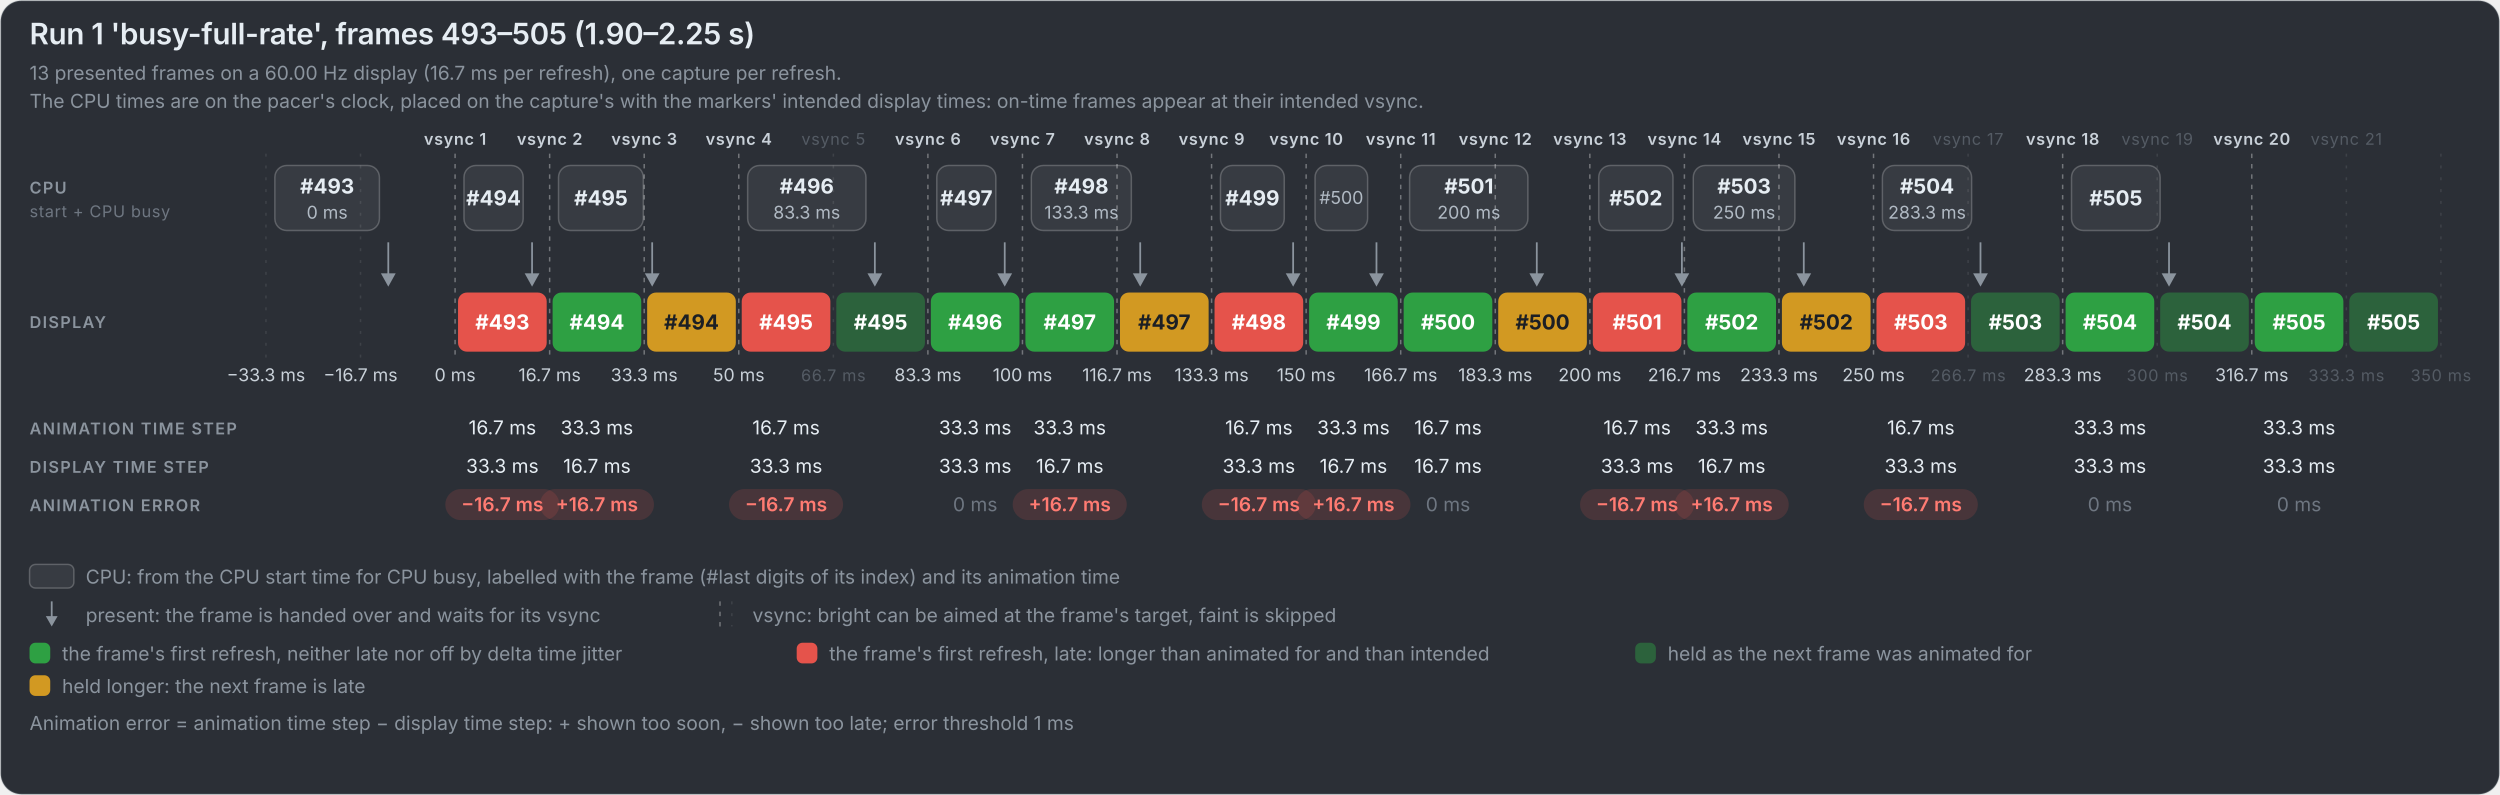
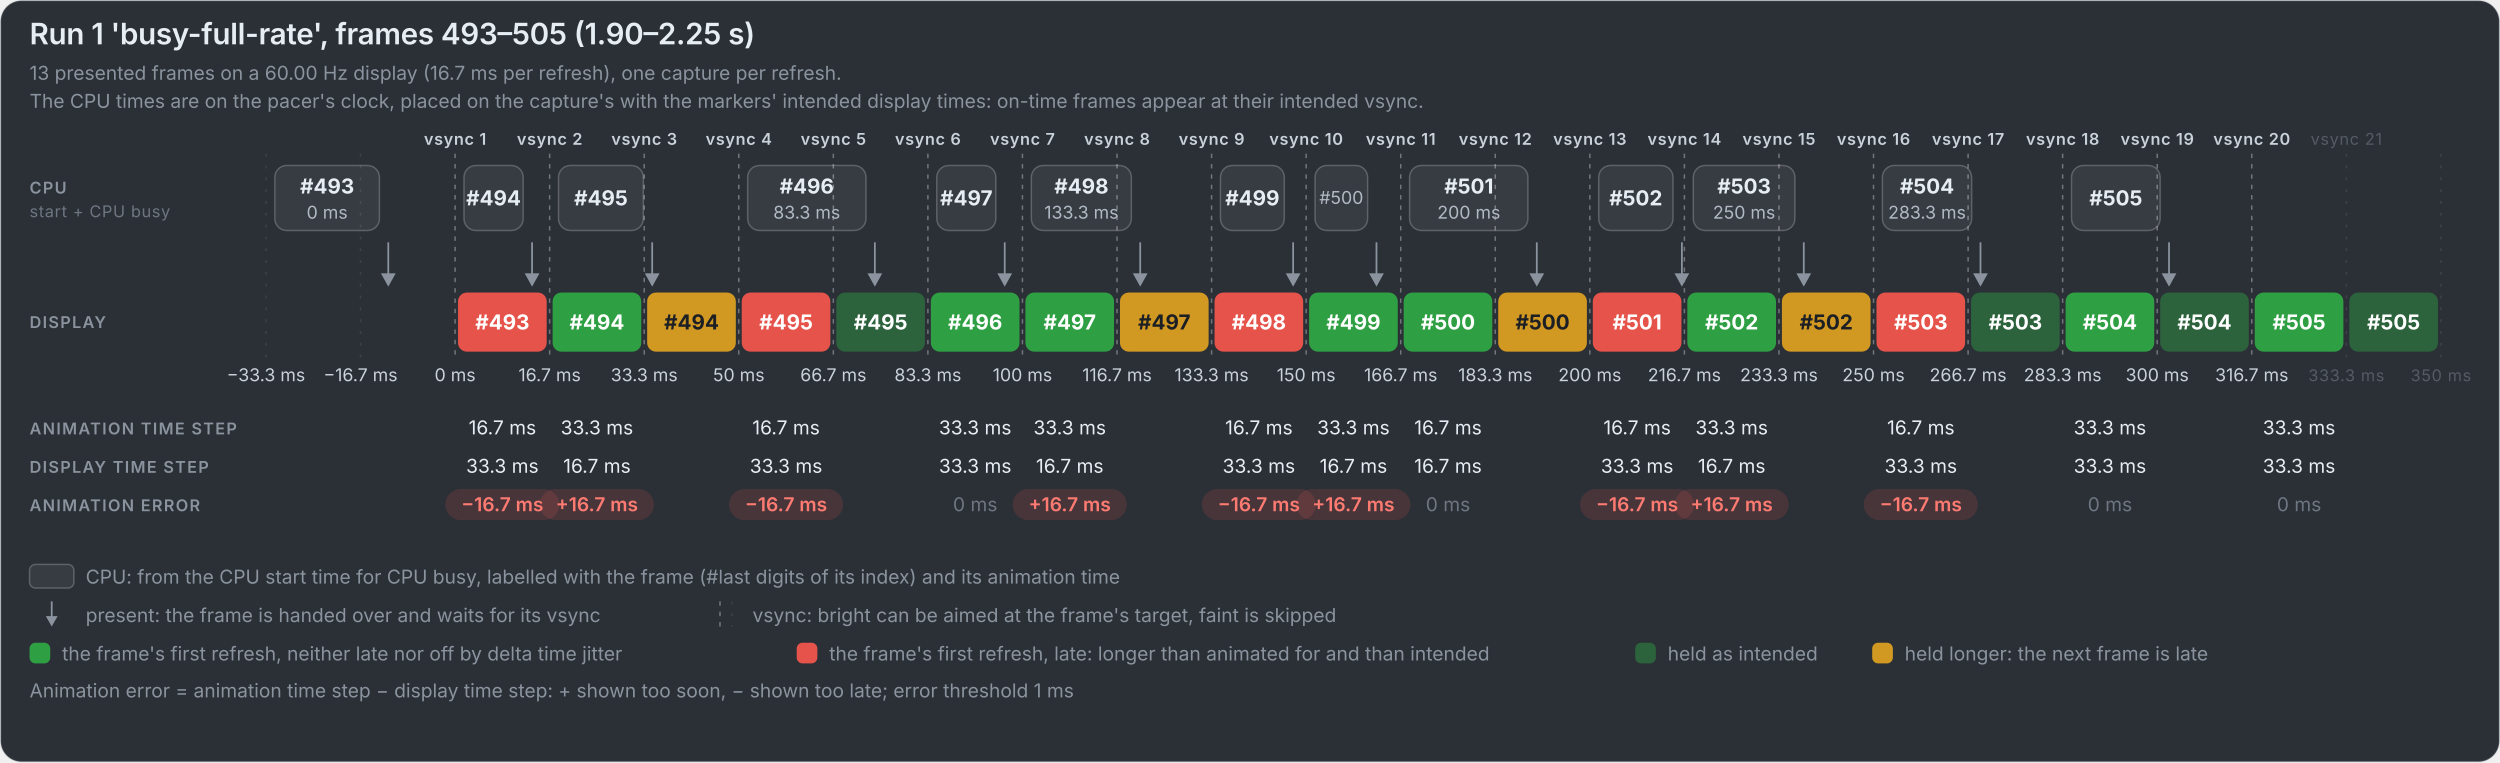
- <svg xmlns="http://www.w3.org/2000/svg" width="1692" height="538" viewBox="0 0 1692 538" role="img" aria-label="Run 1  'busy-full-rate', frames 493–505 (1.90–2.25 s)">
+ <svg xmlns="http://www.w3.org/2000/svg" width="1692" height="516" viewBox="0 0 1692 516" role="img" aria-label="Run 1  'busy-full-rate', frames 493–505 (1.90–2.25 s)">
  <style>
  text { font-family: "Segoe UI Variable Text", "Segoe UI", Inter, system-ui, -apple-system, "Helvetica Neue", Arial, sans-serif;
         font-size: 13px; fill: #e6edf3; font-variant-numeric: tabular-nums; }
  .card { fill: #1f242b; fill-opacity: 0.94; stroke: #8b949e; stroke-opacity: 0.25; stroke-width: 1; }
  .title { font-size: 20px; font-weight: 600; letter-spacing: -0.01em; }
  .sub { fill: #8b949e; }
  .label { font-size: 11px; font-weight: 600; letter-spacing: 0.08em; fill: #8b949e; }
  .vsync-n { font-size: 11px; fill: #6e7681; letter-spacing: 0.04em; }
  .axis { font-size: 12px; fill: #c9d1d9; }
  .vsync { stroke: #ffffff; stroke-opacity: 0.34; stroke-width: 1; stroke-dasharray: 3 4; }
  .vsync-skip { stroke: #ffffff; stroke-opacity: 0.09; stroke-width: 1; stroke-dasharray: 2 6; }
  .vsync-target { font-size: 11px; font-weight: 600; fill: #c9d1d9; letter-spacing: 0.04em; }
  .vsync-n-skip { font-size: 11px; fill: #545b64; letter-spacing: 0.04em; }
  .box { fill: #ffffff; fill-opacity: 0.06; stroke: #ffffff; stroke-opacity: 0.22; stroke-width: 1; }
  .frame { font-size: 14px; font-weight: 700; }
  .box-time { fill: #b1bac4; font-size: 12px; }
  .arrow { stroke: #8b949e; stroke-width: 1.2; }
  .arrowhead { fill: #8b949e; }
  .ok { fill: #2ea043; }
  .hold { fill: #2ea043; fill-opacity: 0.45; }
  .again { fill: #d29922; }
  .off { fill: #e5534b; }
  .off-jitter { fill: #e3b341; }
  .cell-text { font-size: 14px; font-weight: 700; fill: #ffffff; }
  .dark-text { fill: #1c1f24; }
  .zero { fill: #6e7681; }
  .err { fill: #ff7b72; font-weight: 600; }
  .err-pill { fill: #e5534b; fill-opacity: 0.16; }
  .err-jitter { fill: #e3b341; font-weight: 600; }
  .err-pill-jitter { fill: #e3b341; fill-opacity: 0.16; }
  .neutral { fill: #3d444d; }
  .lane { font-size: 15px; font-weight: 600; }
  .same { fill: #7ee787; font-weight: 600; }

  .tile { fill: #ffffff; fill-opacity: 0.05; stroke: #ffffff; stroke-opacity: 0.12; stroke-width: 1; }
  .tile-value { font-size: 20px; font-weight: 600; }
  .grid { stroke: #ffffff; stroke-opacity: 0.1; stroke-width: 1; }
  .zero-line { stroke: #ffffff; stroke-opacity: 0.45; stroke-width: 1; }
  .bar { fill: #e5534b; }
  .display-line { stroke: #2ea043; stroke-width: 2; fill: none; }
  .step-line { stroke: #58a6ff; stroke-width: 1.2; fill: none; stroke-linejoin: round; }
  .strip-a { fill: #6e7681; }
  .strip-b { fill: #adbac7; }
  .average-line { stroke: #d29922; stroke-width: 1.5; stroke-dasharray: 6 4; }
  .average-text { fill: #d29922; font-size: 12px; }

  .band { fill: #ffffff; fill-opacity: 0.06; }
  .error-refresh { stroke: #d29922; stroke-opacity: 0.8; stroke-width: 1; stroke-dasharray: 3 4; }
  .error-refresh-text { font-size: 11px; fill: #d29922; letter-spacing: 0.04em; }
  .held { stroke: #2ea043; stroke-width: 2.5; fill: none; }
  .held-late { stroke: #e5534b; stroke-width: 2.5; fill: none; }
  .bar-range { fill: #e5534b; fill-opacity: 0.3; }
  .static-band { fill: #a371f7; fill-opacity: 0.14; }
  .static-text { font-size: 11px; fill: #a371f7; letter-spacing: 0.04em; }
  .strip-static-a { fill: #a371f7; fill-opacity: 0.55; }
  .strip-static-b { fill: #a371f7; fill-opacity: 0.85; }
  .held-older { stroke: #db61a2; stroke-width: 2.5; fill: none; }
  .held-dropped { stroke: #f0883e; stroke-width: 2.5; fill: none; }
  .held-unknown { stroke: #768390; stroke-width: 2.5; stroke-dasharray: 4 3; fill: none; }
  .held-range-older { fill: #db61a2; fill-opacity: 0.3; }
  .held-range-dropped { fill: #f0883e; fill-opacity: 0.3; }
  .held-range-unknown { fill: #768390; fill-opacity: 0.3; }
  .held-fill-older { fill: #db61a2; }
  .held-fill-dropped { fill: #f0883e; }
  .held-fill-unknown { fill: #768390; }
  .strip-older { fill: #db61a2; }
  .strip-dropped { fill: #f0883e; }
  .key-pink { fill: #db61a2; }
  .key-orange { fill: #f0883e; }
  .key-unknown { fill: #768390; }
  .key-faint { fill: #ffffff; fill-opacity: 0.3; }
  .key-amber { fill: #d29922; }
  .key-green { fill: #2ea043; }
  .key-red { fill: #e5534b; }
  .key-blue { fill: #58a6ff; }
  .key-blue-faint { fill: #58a6ff; fill-opacity: 0.45; }
  .key-violet-a { fill: #a371f7; fill-opacity: 0.55; }
  .key-violet-b { fill: #a371f7; fill-opacity: 0.85; }
  .key-grey { fill: #3d444d; }
  .held-fill { fill: #2ea043; }
  .held-fill-late { fill: #e5534b; }
  .held-range { fill: #2ea043; fill-opacity: 0.3; }
  .held-range-late { fill: #e5534b; fill-opacity: 0.3; }
  .riser { stroke: #ffffff; stroke-opacity: 0.3; stroke-width: 1; fill: none; }
  .late-line { stroke: #e5534b; stroke-width: 1.5; fill: none; stroke-linejoin: round; }
  .late-line-adapted { stroke: #d29922; stroke-width: 1.5; fill: none; stroke-linejoin: round; }
  .late-line-none { stroke: #2ea043; stroke-width: 1.5; fill: none; stroke-linejoin: round; }
  .frametime { stroke: #58a6ff; stroke-width: 2.5; fill: none; }
  .frametime-range { fill: #58a6ff; fill-opacity: 0.3; }
  .step-range { fill: #58a6ff; fill-opacity: 0.25; }
  .frametime-fill { fill: #58a6ff; }
  .cpu-busy { fill: #58a6ff; fill-opacity: 0.22; }
  .strip-late { fill: #e5534b; }
  .bar-jitter { fill: #e3b341; }
  .bar-range-jitter { fill: #e3b341; fill-opacity: 0.3; }
  .strip-jitter { fill: #e3b341; }
  .key-jitter { fill: #e3b341; }
  .hist-bar { fill: #58a6ff; }
  .curve { stroke: #58a6ff; stroke-width: 2; fill: none; stroke-linejoin: round; }
  .clip-mark { fill: #e5534b; }
  .clip-text { font-size: 11px; fill: #e6edf3; }
  .warn { fill: #d29922; }
  .event-track { fill: #ffffff; fill-opacity: 0.05; }
  .event-dropped { fill: #f0883e; }
  .event-older { fill: #db61a2; }
  .event-torn { fill: #39c5cf; }
  .event-gap { fill: #768390; }
  .event-undecoded { fill: #545d68; }
  .key-cyan { fill: #39c5cf; }
  .key-undecoded { fill: #545d68; }
  .ref-target { stroke: #adbac7; stroke-width: 1.5; stroke-dasharray: 5 4; fill: none; }
  .ref-preferred { stroke: #d29922; stroke-width: 1.5; stroke-dasharray: 5 4; fill: none; }
  .key-light { fill: #adbac7; }
</style>
-   <rect class="card" x="0.5" y="0.5" width="1691" height="537" rx="14" />
+   <rect class="card" x="0.5" y="0.5" width="1691" height="515" rx="14" />
  <text x="20.0" y="30.0" text-anchor="start" class="title">Run 1  'busy-full-rate', frames 493–505 (1.90–2.25 s)</text>
  <text x="20.0" y="54.0" text-anchor="start" class="sub">13 presented frames on a 60.00 Hz display (16.7 ms per refresh), one capture per refresh.</text>
  <text x="20.0" y="73.0" text-anchor="start" class="sub">The CPU times are on the pacer's clock, placed on the capture's with the markers' intended display times: on-time frames appear at their intended vsync.</text>
  <g transform="translate(0 0)">
    <line class="vsync-skip" x1="180.0" y1="104" x2="180.0" y2="243.0" />
    <text x="180.0" y="258.0" text-anchor="middle" class="axis">−33.3 ms</text>
    <line class="vsync-skip" x1="244.0" y1="104" x2="244.0" y2="243.0" />
    <text x="244.0" y="258.0" text-anchor="middle" class="axis">−16.7 ms</text>
    <line class="vsync" x1="308.0" y1="104" x2="308.0" y2="243.0" />
    <text x="308.0" y="258.0" text-anchor="middle" class="axis">0 ms</text>
    <text x="308.0" y="98.0" text-anchor="middle" class="vsync-target">vsync 1</text>
    <line class="vsync" x1="372.0" y1="104" x2="372.0" y2="243.0" />
    <text x="372.0" y="258.0" text-anchor="middle" class="axis">16.7 ms</text>
    <text x="372.0" y="98.0" text-anchor="middle" class="vsync-target">vsync 2</text>
    <line class="vsync" x1="436.0" y1="104" x2="436.0" y2="243.0" />
    <text x="436.0" y="258.0" text-anchor="middle" class="axis">33.3 ms</text>
    <text x="436.0" y="98.0" text-anchor="middle" class="vsync-target">vsync 3</text>
    <line class="vsync" x1="500.0" y1="104" x2="500.0" y2="243.0" />
    <text x="500.0" y="258.0" text-anchor="middle" class="axis">50 ms</text>
    <text x="500.0" y="98.0" text-anchor="middle" class="vsync-target">vsync 4</text>
-     <line class="vsync-skip" x1="564.0" y1="104" x2="564.0" y2="243.0" />
-     <text x="564.0" y="258.0" text-anchor="middle" class="vsync-n-skip">66.7 ms</text>
-     <text x="564.0" y="98.0" text-anchor="middle" class="vsync-n-skip">vsync 5</text>
+     <line class="vsync" x1="564.0" y1="104" x2="564.0" y2="243.0" />
+     <text x="564.0" y="258.0" text-anchor="middle" class="axis">66.7 ms</text>
+     <text x="564.0" y="98.0" text-anchor="middle" class="vsync-target">vsync 5</text>
    <line class="vsync" x1="628.0" y1="104" x2="628.0" y2="243.0" />
    <text x="628.0" y="258.0" text-anchor="middle" class="axis">83.3 ms</text>
    <text x="628.0" y="98.0" text-anchor="middle" class="vsync-target">vsync 6</text>
    <line class="vsync" x1="692.0" y1="104" x2="692.0" y2="243.0" />
    <text x="692.0" y="258.0" text-anchor="middle" class="axis">100 ms</text>
    <text x="692.0" y="98.0" text-anchor="middle" class="vsync-target">vsync 7</text>
    <line class="vsync" x1="756.0" y1="104" x2="756.0" y2="243.0" />
    <text x="756.0" y="258.0" text-anchor="middle" class="axis">116.7 ms</text>
    <text x="756.0" y="98.0" text-anchor="middle" class="vsync-target">vsync 8</text>
    <line class="vsync" x1="820.0" y1="104" x2="820.0" y2="243.0" />
    <text x="820.0" y="258.0" text-anchor="middle" class="axis">133.3 ms</text>
    <text x="820.0" y="98.0" text-anchor="middle" class="vsync-target">vsync 9</text>
    <line class="vsync" x1="884.0" y1="104" x2="884.0" y2="243.0" />
    <text x="884.0" y="258.0" text-anchor="middle" class="axis">150 ms</text>
    <text x="884.0" y="98.0" text-anchor="middle" class="vsync-target">vsync 10</text>
    <line class="vsync" x1="948.0" y1="104" x2="948.0" y2="243.0" />
    <text x="948.0" y="258.0" text-anchor="middle" class="axis">166.7 ms</text>
    <text x="948.0" y="98.0" text-anchor="middle" class="vsync-target">vsync 11</text>
    <line class="vsync" x1="1012.0" y1="104" x2="1012.0" y2="243.0" />
    <text x="1012.0" y="258.0" text-anchor="middle" class="axis">183.3 ms</text>
    <text x="1012.0" y="98.0" text-anchor="middle" class="vsync-target">vsync 12</text>
    <line class="vsync" x1="1076.0" y1="104" x2="1076.0" y2="243.0" />
    <text x="1076.0" y="258.0" text-anchor="middle" class="axis">200 ms</text>
    <text x="1076.0" y="98.0" text-anchor="middle" class="vsync-target">vsync 13</text>
    <line class="vsync" x1="1140.0" y1="104" x2="1140.0" y2="243.0" />
    <text x="1140.0" y="258.0" text-anchor="middle" class="axis">216.7 ms</text>
    <text x="1140.0" y="98.0" text-anchor="middle" class="vsync-target">vsync 14</text>
    <line class="vsync" x1="1204.0" y1="104" x2="1204.0" y2="243.0" />
    <text x="1204.0" y="258.0" text-anchor="middle" class="axis">233.3 ms</text>
    <text x="1204.0" y="98.0" text-anchor="middle" class="vsync-target">vsync 15</text>
    <line class="vsync" x1="1268.0" y1="104" x2="1268.0" y2="243.0" />
    <text x="1268.0" y="258.0" text-anchor="middle" class="axis">250 ms</text>
    <text x="1268.0" y="98.0" text-anchor="middle" class="vsync-target">vsync 16</text>
-     <line class="vsync-skip" x1="1332.0" y1="104" x2="1332.0" y2="243.0" />
-     <text x="1332.0" y="258.0" text-anchor="middle" class="vsync-n-skip">266.7 ms</text>
-     <text x="1332.0" y="98.0" text-anchor="middle" class="vsync-n-skip">vsync 17</text>
+     <line class="vsync" x1="1332.0" y1="104" x2="1332.0" y2="243.0" />
+     <text x="1332.0" y="258.0" text-anchor="middle" class="axis">266.7 ms</text>
+     <text x="1332.0" y="98.0" text-anchor="middle" class="vsync-target">vsync 17</text>
    <line class="vsync" x1="1396.0" y1="104" x2="1396.0" y2="243.0" />
    <text x="1396.0" y="258.0" text-anchor="middle" class="axis">283.3 ms</text>
    <text x="1396.0" y="98.0" text-anchor="middle" class="vsync-target">vsync 18</text>
-     <line class="vsync-skip" x1="1460.0" y1="104" x2="1460.0" y2="243.0" />
-     <text x="1460.0" y="258.0" text-anchor="middle" class="vsync-n-skip">300 ms</text>
-     <text x="1460.0" y="98.0" text-anchor="middle" class="vsync-n-skip">vsync 19</text>
+     <line class="vsync" x1="1460.0" y1="104" x2="1460.0" y2="243.0" />
+     <text x="1460.0" y="258.0" text-anchor="middle" class="axis">300 ms</text>
+     <text x="1460.0" y="98.0" text-anchor="middle" class="vsync-target">vsync 19</text>
    <line class="vsync" x1="1524.0" y1="104" x2="1524.0" y2="243.0" />
    <text x="1524.0" y="258.0" text-anchor="middle" class="axis">316.7 ms</text>
    <text x="1524.0" y="98.0" text-anchor="middle" class="vsync-target">vsync 20</text>
    <line class="vsync-skip" x1="1588.0" y1="104" x2="1588.0" y2="243.0" />
    <text x="1588.0" y="258.0" text-anchor="middle" class="vsync-n-skip">333.3 ms</text>
    <text x="1588.0" y="98.0" text-anchor="middle" class="vsync-n-skip">vsync 21</text>
    <line class="vsync-skip" x1="1652.0" y1="104" x2="1652.0" y2="243.0" />
    <text x="1652.0" y="258.0" text-anchor="middle" class="vsync-n-skip">350 ms</text>
    <text x="20.0" y="131.0" text-anchor="start" class="label">CPU</text>
    <text x="20.0" y="147.0" text-anchor="start" class="vsync-n">start + CPU busy</text>
    <text x="20.0" y="222.0" text-anchor="start" class="label">DISPLAY</text>
    <text x="20.0" y="294.0" text-anchor="start" class="label">ANIMATION TIME STEP</text>
    <text x="20.0" y="320.0" text-anchor="start" class="label">DISPLAY TIME STEP</text>
    <text x="20.0" y="346.0" text-anchor="start" class="label">ANIMATION ERROR</text>
    <rect class="box" x="186.0" y="112.0" width="70.8" height="44" rx="8" />
    <text x="221.4" y="131.0" text-anchor="middle" class="frame">#493</text>
    <text x="221.4" y="148.0" text-anchor="middle" class="box-time">0 ms</text>
    <line class="arrow" x1="262.8" y1="164.0" x2="262.8" y2="186.0" />
    <path class="arrowhead" d="M257.8,185.0 L267.8,185.0 L262.8,194.0 z" />
    <rect class="box" x="314.0" y="112.0" width="40.1" height="44" rx="8" />
    <text x="334.0" y="139.0" text-anchor="middle" class="frame">#494</text>
    <line class="arrow" x1="360.1" y1="164.0" x2="360.1" y2="186.0" />
    <path class="arrowhead" d="M355.1,185.0 L365.1,185.0 L360.1,194.0 z" />
    <rect class="box" x="378.0" y="112.0" width="57.4" height="44" rx="8" />
    <text x="406.7" y="139.0" text-anchor="middle" class="frame">#495</text>
    <line class="arrow" x1="441.4" y1="164.0" x2="441.4" y2="186.0" />
    <path class="arrowhead" d="M436.4,185.0 L446.4,185.0 L441.4,194.0 z" />
    <rect class="box" x="506.0" y="112.0" width="80.1" height="44" rx="8" />
    <text x="546.0" y="131.0" text-anchor="middle" class="frame">#496</text>
    <text x="546.0" y="148.0" text-anchor="middle" class="box-time">83.3 ms</text>
    <line class="arrow" x1="592.1" y1="164.0" x2="592.1" y2="186.0" />
    <path class="arrowhead" d="M587.1,185.0 L597.1,185.0 L592.1,194.0 z" />
    <rect class="box" x="634.0" y="112.0" width="40.0" height="44" rx="8" />
    <text x="654.0" y="139.0" text-anchor="middle" class="frame">#497</text>
    <line class="arrow" x1="680.0" y1="164.0" x2="680.0" y2="186.0" />
    <path class="arrowhead" d="M675.0,185.0 L685.0,185.0 L680.0,194.0 z" />
    <rect class="box" x="698.0" y="112.0" width="67.7" height="44" rx="8" />
    <text x="731.9" y="131.0" text-anchor="middle" class="frame">#498</text>
    <text x="731.9" y="148.0" text-anchor="middle" class="box-time">133.3 ms</text>
    <line class="arrow" x1="771.7" y1="164.0" x2="771.7" y2="186.0" />
    <path class="arrowhead" d="M766.7,185.0 L776.7,185.0 L771.7,194.0 z" />
    <rect class="box" x="826.0" y="112.0" width="43.2" height="44" rx="8" />
    <text x="847.6" y="139.0" text-anchor="middle" class="frame">#499</text>
    <line class="arrow" x1="875.2" y1="164.0" x2="875.2" y2="186.0" />
    <path class="arrowhead" d="M870.2,185.0 L880.2,185.0 L875.2,194.0 z" />
    <rect class="box" x="890.0" y="112.0" width="35.6" height="44" rx="8" />
    <text x="907.8" y="138.0" text-anchor="middle" class="box-time">#500</text>
    <line class="arrow" x1="931.6" y1="164.0" x2="931.6" y2="186.0" />
    <path class="arrowhead" d="M926.6,185.0 L936.6,185.0 L931.6,194.0 z" />
    <rect class="box" x="954.0" y="112.0" width="80.1" height="44" rx="8" />
    <text x="994.1" y="131.0" text-anchor="middle" class="frame">#501</text>
    <text x="994.1" y="148.0" text-anchor="middle" class="box-time">200 ms</text>
    <line class="arrow" x1="1040.1" y1="164.0" x2="1040.1" y2="186.0" />
    <path class="arrowhead" d="M1035.1,185.0 L1045.1,185.0 L1040.1,194.0 z" />
    <rect class="box" x="1082.0" y="112.0" width="50.3" height="44" rx="8" />
    <text x="1107.1" y="139.0" text-anchor="middle" class="frame">#502</text>
    <line class="arrow" x1="1138.3" y1="164.0" x2="1138.3" y2="186.0" />
    <path class="arrowhead" d="M1133.3,185.0 L1143.3,185.0 L1138.3,194.0 z" />
    <rect class="box" x="1146.0" y="112.0" width="68.8" height="44" rx="8" />
    <text x="1180.4" y="131.0" text-anchor="middle" class="frame">#503</text>
    <text x="1180.4" y="148.0" text-anchor="middle" class="box-time">250 ms</text>
    <line class="arrow" x1="1220.8" y1="164.0" x2="1220.8" y2="186.0" />
    <path class="arrowhead" d="M1215.8,185.0 L1225.8,185.0 L1220.8,194.0 z" />
    <rect class="box" x="1274.0" y="112.0" width="60.4" height="44" rx="8" />
    <text x="1304.2" y="131.0" text-anchor="middle" class="frame">#504</text>
    <text x="1304.2" y="148.0" text-anchor="middle" class="box-time">283.3 ms</text>
    <line class="arrow" x1="1340.4" y1="164.0" x2="1340.4" y2="186.0" />
    <path class="arrowhead" d="M1335.4,185.0 L1345.4,185.0 L1340.4,194.0 z" />
    <rect class="box" x="1402.0" y="112.0" width="60.0" height="44" rx="8" />
    <text x="1432.0" y="139.0" text-anchor="middle" class="frame">#505</text>
    <line class="arrow" x1="1468.0" y1="164.0" x2="1468.0" y2="186.0" />
    <path class="arrowhead" d="M1463.0,185.0 L1473.0,185.0 L1468.0,194.0 z" />
    <rect class="off" x="310.0" y="198.0" width="60.0" height="40" rx="6" />
    <text x="340.0" y="223.0" text-anchor="middle" class="cell-text">#493</text>
    <text x="340.0" y="294.0" text-anchor="middle">16.7 ms</text>
    <text x="340.0" y="320.0" text-anchor="middle">33.3 ms</text>
    <rect class="err-pill" x="301.4" y="331.0" width="77.2" height="21" rx="10.5" />
    <text x="340.0" y="346.0" text-anchor="middle" class="err">−16.7 ms</text>
    <rect class="ok" x="374.0" y="198.0" width="60.0" height="40" rx="6" />
    <text x="404.0" y="223.0" text-anchor="middle" class="cell-text">#494</text>
    <rect class="again" x="438.0" y="198.0" width="60.0" height="40" rx="6" />
    <text x="468.0" y="223.0" text-anchor="middle" class="cell-text dark-text">#494</text>
    <text x="404.0" y="294.0" text-anchor="middle">33.3 ms</text>
    <text x="404.0" y="320.0" text-anchor="middle">16.7 ms</text>
    <rect class="err-pill" x="365.4" y="331.0" width="77.2" height="21" rx="10.5" />
    <text x="404.0" y="346.0" text-anchor="middle" class="err">+16.7 ms</text>
    <rect class="off" x="502.0" y="198.0" width="60.0" height="40" rx="6" />
    <text x="532.0" y="223.0" text-anchor="middle" class="cell-text">#495</text>
    <rect class="hold" x="566.0" y="198.0" width="60.0" height="40" rx="6" />
    <text x="596.0" y="223.0" text-anchor="middle" class="cell-text">#495</text>
    <text x="532.0" y="294.0" text-anchor="middle">16.7 ms</text>
    <text x="532.0" y="320.0" text-anchor="middle">33.3 ms</text>
    <rect class="err-pill" x="493.4" y="331.0" width="77.2" height="21" rx="10.5" />
    <text x="532.0" y="346.0" text-anchor="middle" class="err">−16.7 ms</text>
    <rect class="ok" x="630.0" y="198.0" width="60.0" height="40" rx="6" />
    <text x="660.0" y="223.0" text-anchor="middle" class="cell-text">#496</text>
    <text x="660.0" y="294.0" text-anchor="middle">33.3 ms</text>
    <text x="660.0" y="320.0" text-anchor="middle">33.3 ms</text>
    <text x="660.0" y="346.0" text-anchor="middle" class="zero">0 ms</text>
    <rect class="ok" x="694.0" y="198.0" width="60.0" height="40" rx="6" />
    <text x="724.0" y="223.0" text-anchor="middle" class="cell-text">#497</text>
    <rect class="again" x="758.0" y="198.0" width="60.0" height="40" rx="6" />
    <text x="788.0" y="223.0" text-anchor="middle" class="cell-text dark-text">#497</text>
    <text x="724.0" y="294.0" text-anchor="middle">33.3 ms</text>
    <text x="724.0" y="320.0" text-anchor="middle">16.7 ms</text>
    <rect class="err-pill" x="685.4" y="331.0" width="77.2" height="21" rx="10.5" />
    <text x="724.0" y="346.0" text-anchor="middle" class="err">+16.7 ms</text>
    <rect class="off" x="822.0" y="198.0" width="60.0" height="40" rx="6" />
    <text x="852.0" y="223.0" text-anchor="middle" class="cell-text">#498</text>
    <text x="852.0" y="294.0" text-anchor="middle">16.7 ms</text>
    <text x="852.0" y="320.0" text-anchor="middle">33.3 ms</text>
    <rect class="err-pill" x="813.4" y="331.0" width="77.2" height="21" rx="10.5" />
    <text x="852.0" y="346.0" text-anchor="middle" class="err">−16.7 ms</text>
    <rect class="ok" x="886.0" y="198.0" width="60.0" height="40" rx="6" />
    <text x="916.0" y="223.0" text-anchor="middle" class="cell-text">#499</text>
    <text x="916.0" y="294.0" text-anchor="middle">33.3 ms</text>
    <text x="916.0" y="320.0" text-anchor="middle">16.7 ms</text>
    <rect class="err-pill" x="877.4" y="331.0" width="77.2" height="21" rx="10.5" />
    <text x="916.0" y="346.0" text-anchor="middle" class="err">+16.7 ms</text>
    <rect class="ok" x="950.0" y="198.0" width="60.0" height="40" rx="6" />
    <text x="980.0" y="223.0" text-anchor="middle" class="cell-text">#500</text>
    <rect class="again" x="1014.0" y="198.0" width="60.0" height="40" rx="6" />
    <text x="1044.0" y="223.0" text-anchor="middle" class="cell-text dark-text">#500</text>
    <text x="980.0" y="294.0" text-anchor="middle">16.7 ms</text>
    <text x="980.0" y="320.0" text-anchor="middle">16.7 ms</text>
    <text x="980.0" y="346.0" text-anchor="middle" class="zero">0 ms</text>
    <rect class="off" x="1078.0" y="198.0" width="60.0" height="40" rx="6" />
    <text x="1108.0" y="223.0" text-anchor="middle" class="cell-text">#501</text>
    <text x="1108.0" y="294.0" text-anchor="middle">16.7 ms</text>
    <text x="1108.0" y="320.0" text-anchor="middle">33.3 ms</text>
    <rect class="err-pill" x="1069.4" y="331.0" width="77.2" height="21" rx="10.5" />
    <text x="1108.0" y="346.0" text-anchor="middle" class="err">−16.7 ms</text>
    <rect class="ok" x="1142.0" y="198.0" width="60.0" height="40" rx="6" />
    <text x="1172.0" y="223.0" text-anchor="middle" class="cell-text">#502</text>
    <rect class="again" x="1206.0" y="198.0" width="60.0" height="40" rx="6" />
    <text x="1236.0" y="223.0" text-anchor="middle" class="cell-text dark-text">#502</text>
    <text x="1172.0" y="294.0" text-anchor="middle">33.3 ms</text>
    <text x="1172.0" y="320.0" text-anchor="middle">16.7 ms</text>
    <rect class="err-pill" x="1133.4" y="331.0" width="77.2" height="21" rx="10.5" />
    <text x="1172.0" y="346.0" text-anchor="middle" class="err">+16.7 ms</text>
    <rect class="off" x="1270.0" y="198.0" width="60.0" height="40" rx="6" />
    <text x="1300.0" y="223.0" text-anchor="middle" class="cell-text">#503</text>
    <rect class="hold" x="1334.0" y="198.0" width="60.0" height="40" rx="6" />
    <text x="1364.0" y="223.0" text-anchor="middle" class="cell-text">#503</text>
    <text x="1300.0" y="294.0" text-anchor="middle">16.7 ms</text>
    <text x="1300.0" y="320.0" text-anchor="middle">33.3 ms</text>
    <rect class="err-pill" x="1261.4" y="331.0" width="77.2" height="21" rx="10.5" />
    <text x="1300.0" y="346.0" text-anchor="middle" class="err">−16.7 ms</text>
    <rect class="ok" x="1398.0" y="198.0" width="60.0" height="40" rx="6" />
    <text x="1428.0" y="223.0" text-anchor="middle" class="cell-text">#504</text>
    <rect class="hold" x="1462.0" y="198.0" width="60.0" height="40" rx="6" />
    <text x="1492.0" y="223.0" text-anchor="middle" class="cell-text">#504</text>
    <text x="1428.0" y="294.0" text-anchor="middle">33.3 ms</text>
    <text x="1428.0" y="320.0" text-anchor="middle">33.3 ms</text>
    <text x="1428.0" y="346.0" text-anchor="middle" class="zero">0 ms</text>
    <rect class="ok" x="1526.0" y="198.0" width="60.0" height="40" rx="6" />
    <text x="1556.0" y="223.0" text-anchor="middle" class="cell-text">#505</text>
    <rect class="hold" x="1590.0" y="198.0" width="60.0" height="40" rx="6" />
    <text x="1620.0" y="223.0" text-anchor="middle" class="cell-text">#505</text>
    <text x="1556.0" y="294.0" text-anchor="middle">33.3 ms</text>
    <text x="1556.0" y="320.0" text-anchor="middle">33.3 ms</text>
    <text x="1556.0" y="346.0" text-anchor="middle" class="zero">0 ms</text>
    <rect class="box" x="20" y="382.0" width="30" height="16" rx="4" />
    <text x="58.0" y="395.0" text-anchor="start" class="sub">CPU: from the CPU start time for CPU busy, labelled with the frame (#last digits of its index) and its animation time</text>
    <line class="arrow" x1="35.0" y1="407.0" x2="35.0" y2="418.0" />
    <path class="arrowhead" d="M31.0,417.0 L39.0,417.0 L35.0,424.0 z" />
    <text x="58.0" y="421.0" text-anchor="start" class="sub">present: the frame is handed over and waits for its vsync</text>
    <line class="vsync" x1="487.3" y1="407.0" x2="487.3" y2="424.0" />
    <line class="vsync-skip" x1="495.3" y1="407.0" x2="495.3" y2="424.0" />
    <text x="509.3" y="421.0" text-anchor="start" class="sub">vsync: bright can be aimed at the frame's target, faint is skipped</text>
    <rect class="ok" x="20.0" y="435.0" width="14" height="14" rx="4" />
    <text x="42.0" y="447.0" text-anchor="start" class="sub">the frame's first refresh, neither late nor off by delta time jitter</text>
    <rect class="off" x="539.2" y="435.0" width="14" height="14" rx="4" />
    <text x="561.2" y="447.0" text-anchor="start" class="sub">the frame's first refresh, late: longer than animated for and than intended</text>
    <rect class="hold" x="1106.7" y="435.0" width="14" height="14" rx="4" />
-     <text x="1128.7" y="447.0" text-anchor="start" class="sub">held as the next frame was animated for</text>
-     <rect class="again" x="20.0" y="457.0" width="14" height="14" rx="4" />
-     <text x="42.0" y="469.0" text-anchor="start" class="sub">held longer: the next frame is late</text>
-     <text x="20.0" y="494.0" text-anchor="start" class="sub">Animation error = animation time step − display time step: + shown too soon, − shown too late; error threshold 1 ms</text>
+     <text x="1128.7" y="447.0" text-anchor="start" class="sub">held as intended</text>
+     <rect class="again" x="1267.1" y="435.0" width="14" height="14" rx="4" />
+     <text x="1289.1" y="447.0" text-anchor="start" class="sub">held longer: the next frame is late</text>
+     <text x="20.0" y="472.0" text-anchor="start" class="sub">Animation error = animation time step − display time step: + shown too soon, − shown too late; error threshold 1 ms</text>
  </g>
</svg>
